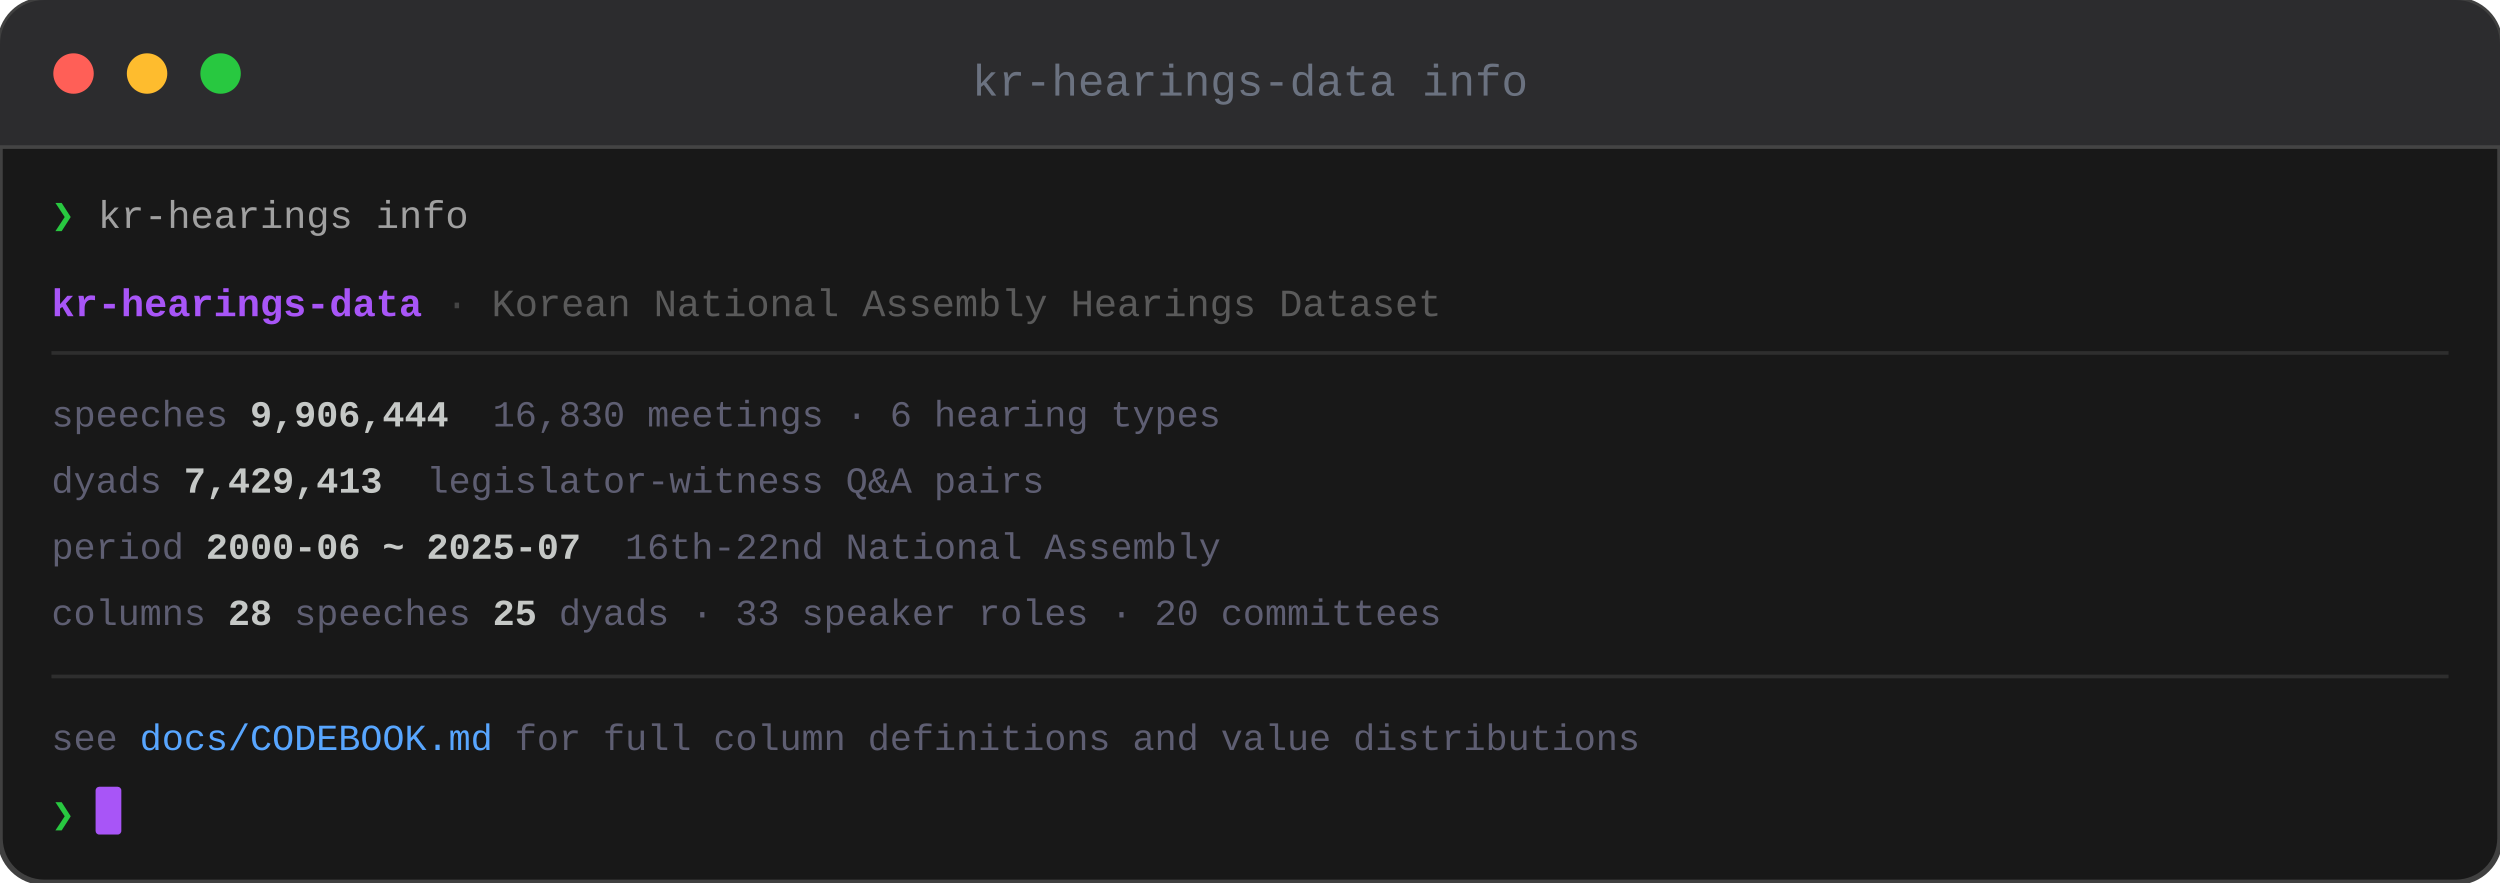
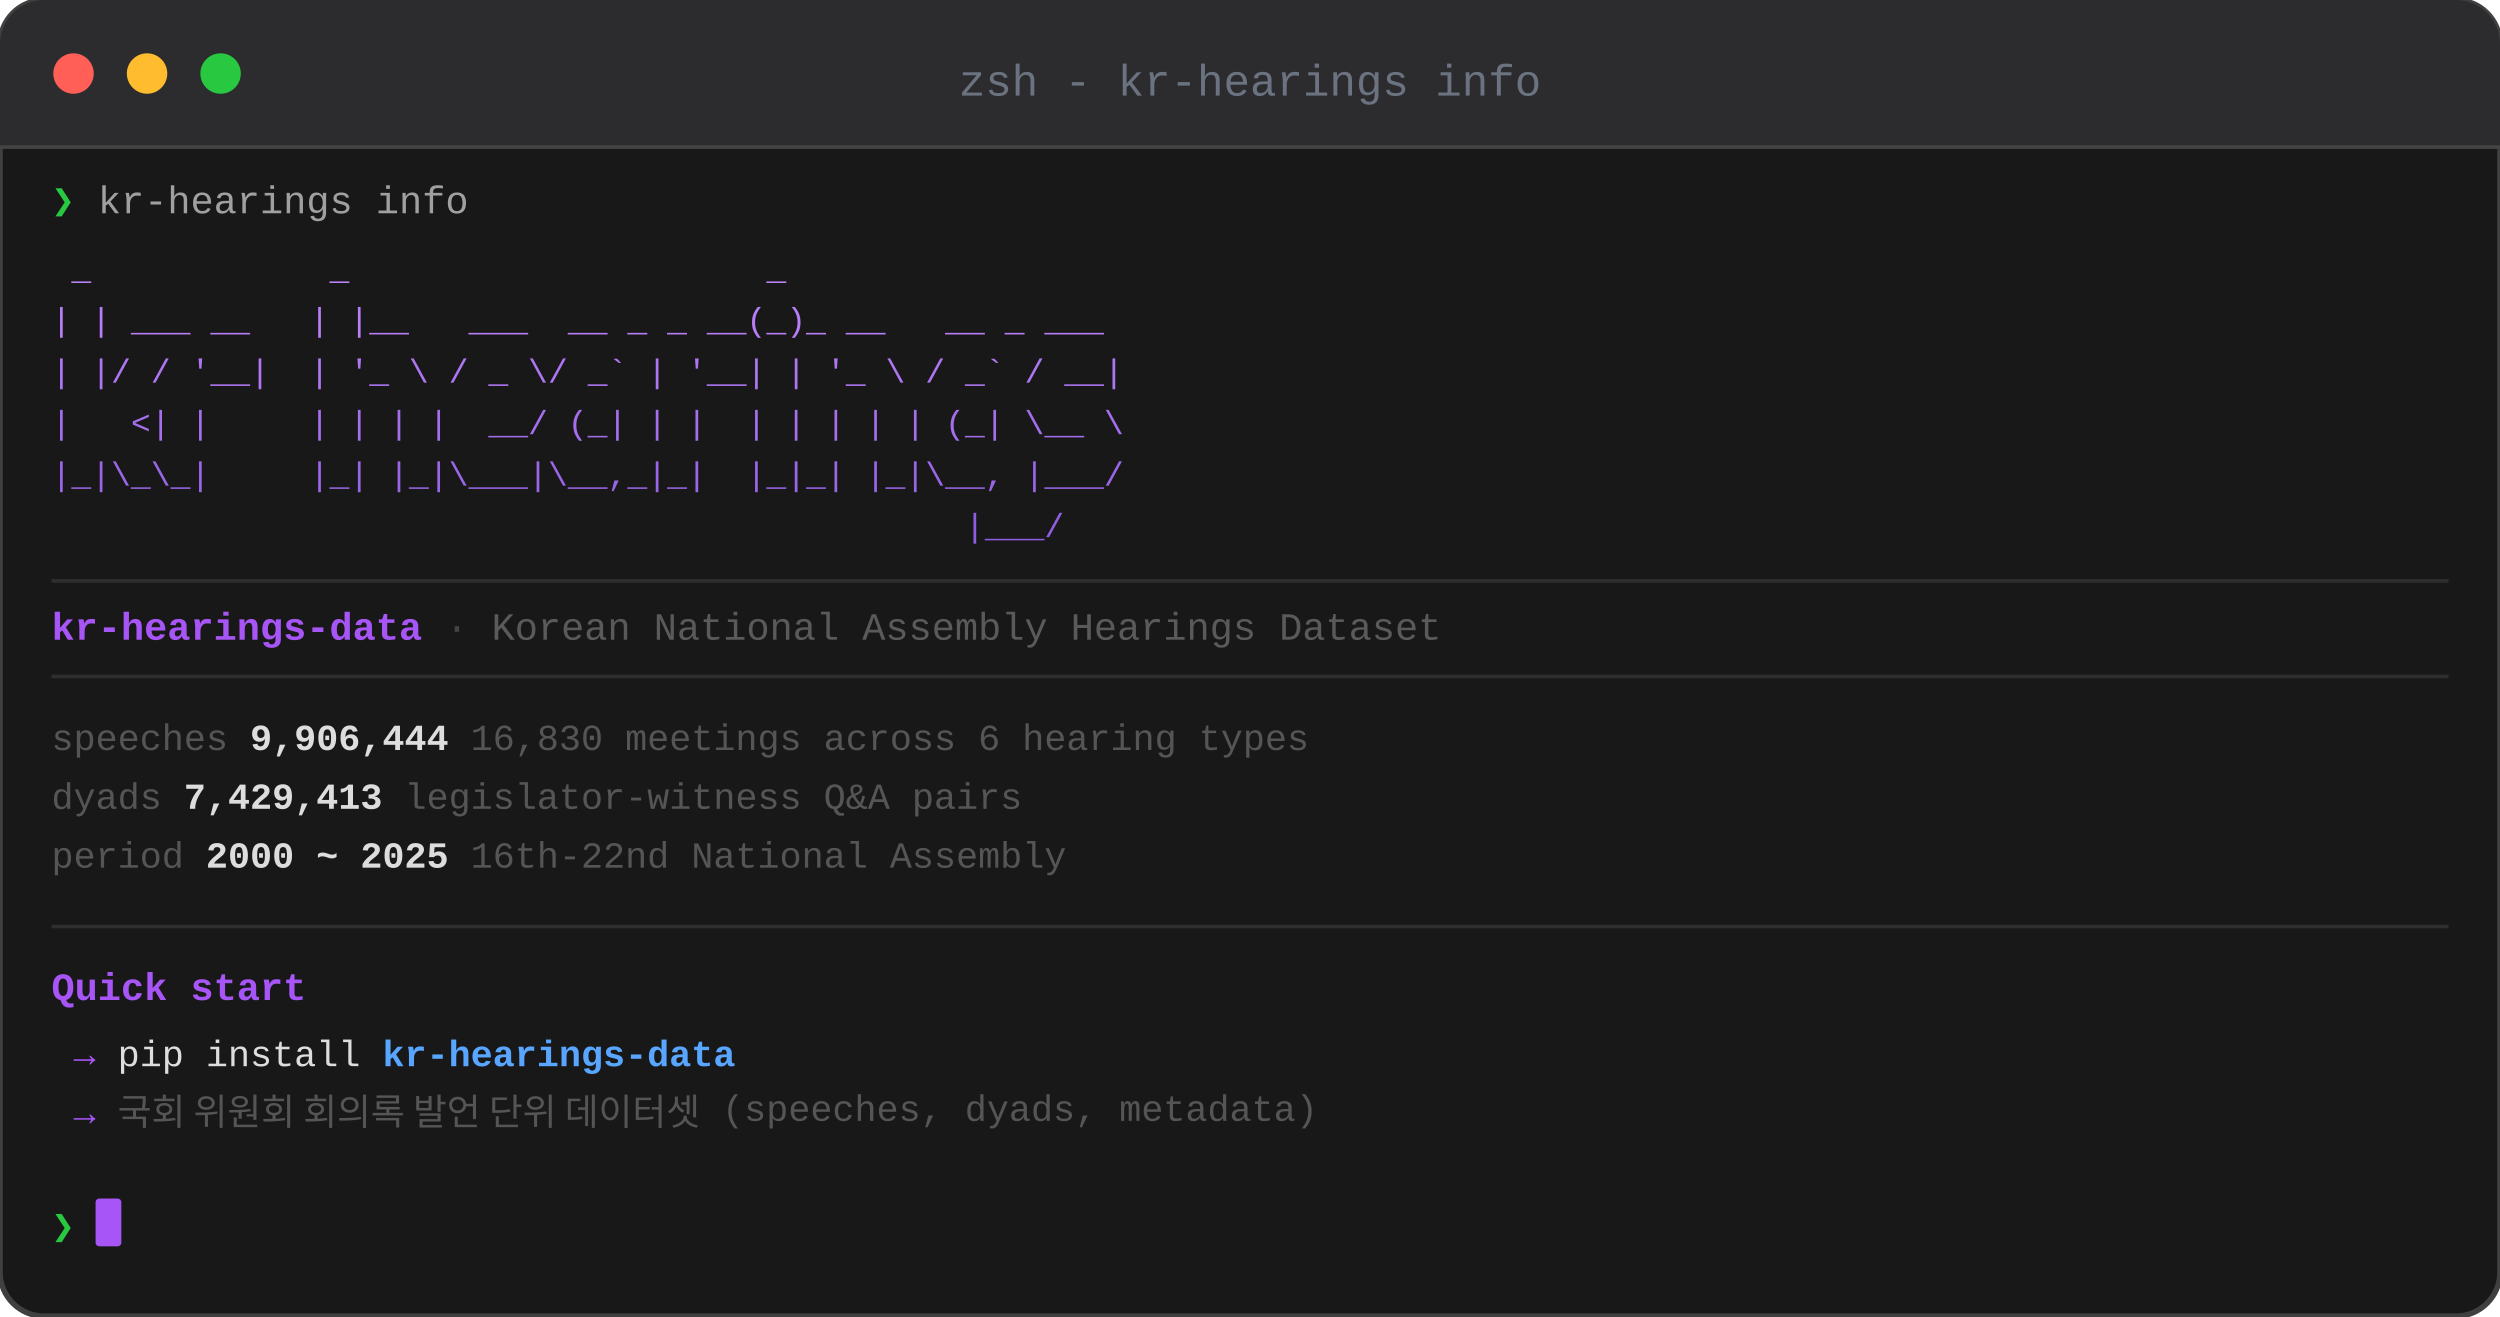
- <svg xmlns="http://www.w3.org/2000/svg" width="680" height="240" viewBox="0 0 680 240" font-family="'SFMono-Regular','Consolas','Liberation Mono',monospace">
-   <rect width="680" height="240" rx="12" fill="#181818" stroke="#404040" stroke-width="1.5" />
+ <svg xmlns="http://www.w3.org/2000/svg" width="680" height="358" viewBox="0 0 680 358" font-family="'SFMono-Regular','Consolas','Liberation Mono',monospace">
+   <rect width="680" height="358" rx="12" fill="#181818" stroke="#404040" stroke-width="1.5" />
  <rect x="0" y="0" width="680" height="40" rx="12" fill="#2C2C2E" />
  <rect x="0" y="28" width="680" height="12" fill="#2C2C2E" />
  <line x1="0" y1="40" x2="680" y2="40" stroke="#444444" stroke-width="1" />
  <circle cx="20" cy="20" r="5.5" fill="#FF5F57" />
  <circle cx="40" cy="20" r="5.5" fill="#FEBC2E" />
  <circle cx="60" cy="20" r="5.5" fill="#28C840" />
-   <text x="340" y="26" text-anchor="middle" font-size="12" fill="#6B7280">kr-hearings-data info</text>
-   <text x="14" y="62" font-size="10.5">
+   <text x="340" y="26" text-anchor="middle" font-size="12" fill="#6B7280">zsh - kr-hearings info</text>
+   <text x="14" y="58" font-size="10.5">
    <tspan fill="#28C840">❯</tspan>
    <tspan fill="#A0A0A0"> kr-hearings info</tspan>
  </text>
-   <text x="14" y="86" font-size="10.5">
+   <text xml:space="preserve" x="14" y="76" font-size="9" fill="#c084fc"> _            _                     _                 </text>
+   <text xml:space="preserve" x="14" y="90" font-size="9" fill="#b87df7">| | ___ __   | |__   ___  __ _ _ __(_)_ __   __ _ ___ </text>
+   <text xml:space="preserve" x="14" y="104" font-size="9" fill="#ae76f2">| |/ / '__|  | '_ \ / _ \/ _` | '__| | '_ \ / _` / __|</text>
+   <text xml:space="preserve" x="14" y="118" font-size="9" fill="#a46eed">|   &lt;| |     | | | |  __/ (_| | |  | | | | | (_| \__ \</text>
+   <text xml:space="preserve" x="14" y="132" font-size="9" fill="#9a66e8">|_|\_\_|     |_| |_|\___|\__,_|_|  |_|_| |_|\__, |___/</text>
+   <text xml:space="preserve" x="14" y="146" font-size="9" fill="#905ee3">                                              |___/  </text>
+   <line x1="14" y1="158" x2="666" y2="158" stroke="#2E2E2E" stroke-width="1" />
+   <text x="14" y="174" font-size="10.5">
    <tspan font-weight="700" fill="#a855f7">kr-hearings-data</tspan>
    <tspan fill="#444444">  ·  </tspan>
    <tspan fill="#5A5A5A">Korean National Assembly Hearings Dataset</tspan>
  </text>
-   <line x1="14" y1="96" x2="666" y2="96" stroke="#2E2E2E" stroke-width="1" />
-   <text x="14" y="116" font-size="10">
-     <tspan fill="#5e5e72">  speeches    </tspan>
-     <tspan font-weight="700" fill="#c5c8c6">9,906,444</tspan>
-     <tspan fill="#444444">    </tspan>
-     <tspan fill="#5e5e72">16,830 meetings  ·  6 hearing types</tspan>
-   </text>
-   <text x="14" y="134" font-size="10">
-     <tspan fill="#5e5e72">  dyads        </tspan>
-     <tspan font-weight="700" fill="#c5c8c6">7,429,413</tspan>
-     <tspan fill="#444444">    </tspan>
-     <tspan fill="#5e5e72">legislator-witness Q&amp;A pairs</tspan>
-   </text>
-   <text x="14" y="152" font-size="10">
-     <tspan fill="#5e5e72">  period       </tspan>
-     <tspan font-weight="700" fill="#c5c8c6">2000-06 ~ 2025-07</tspan>
-     <tspan fill="#444444">    </tspan>
-     <tspan fill="#5e5e72">16th-22nd National Assembly</tspan>
-   </text>
-   <text x="14" y="170" font-size="10">
-     <tspan fill="#5e5e72">  columns      </tspan>
-     <tspan font-weight="700" fill="#c5c8c6">28</tspan>
-     <tspan fill="#5e5e72"> speeches  </tspan>
-     <tspan font-weight="700" fill="#c5c8c6">25</tspan>
-     <tspan fill="#5e5e72"> dyads  ·  33 speaker roles  ·  20 committees</tspan>
-   </text>
  <line x1="14" y1="184" x2="666" y2="184" stroke="#2E2E2E" stroke-width="1" />
  <text x="14" y="204" font-size="10">
-     <tspan fill="#5e5e72">  see </tspan>
-     <tspan fill="#58A6FF">docs/CODEBOOK.md</tspan>
-     <tspan fill="#5e5e72"> for full column definitions and value distributions</tspan>
+     <tspan fill="#555555">  speeches    </tspan>
+     <tspan font-weight="700" fill="#DDDDDD">9,906,444</tspan>
+     <tspan fill="#555555">    16,830 meetings across 6 hearing types</tspan>
  </text>
-   <text x="14" y="225" font-size="10.5">
+   <text x="14" y="220" font-size="10">
+     <tspan fill="#555555">  dyads        </tspan>
+     <tspan font-weight="700" fill="#DDDDDD">7,429,413</tspan>
+     <tspan fill="#555555">    legislator-witness Q&amp;A pairs</tspan>
+   </text>
+   <text x="14" y="236" font-size="10">
+     <tspan fill="#555555">  period       </tspan>
+     <tspan font-weight="700" fill="#DDDDDD">2000 ~ 2025</tspan>
+     <tspan fill="#555555">   16th-22nd National Assembly</tspan>
+   </text>
+   <line x1="14" y1="252" x2="666" y2="252" stroke="#2E2E2E" stroke-width="1" />
+   <text x="14" y="272" font-size="10.5">
+     <tspan font-weight="700" fill="#a855f7">Quick start</tspan>
+   </text>
+   <text x="14" y="290" font-size="10">
+     <tspan fill="#555555">  </tspan>
+     <tspan fill="#a855f7">→  </tspan>
+     <tspan fill="#DDDDDD">pip install </tspan>
+     <tspan font-weight="700" fill="#58A6FF">kr-hearings-data</tspan>
+   </text>
+   <text x="14" y="306" font-size="10">
+     <tspan fill="#555555">  </tspan>
+     <tspan fill="#a855f7">→  </tspan>
+     <tspan fill="#555555">국회 위원회 회의록 발언 단위 데이터셋 (speeches, dyads, metadata)</tspan>
+   </text>
+   <text x="14" y="337" font-size="10.5">
    <tspan fill="#28C840">❯</tspan>
  </text>
-   <rect x="26" y="214" width="7" height="13" fill="#a855f7" rx="1">
+   <rect x="26" y="326" width="7" height="13" fill="#a855f7" rx="1">
    <animate attributeName="opacity" values="1;0;1" dur="1.1s" repeatCount="indefinite" />
  </rect>
</svg>
